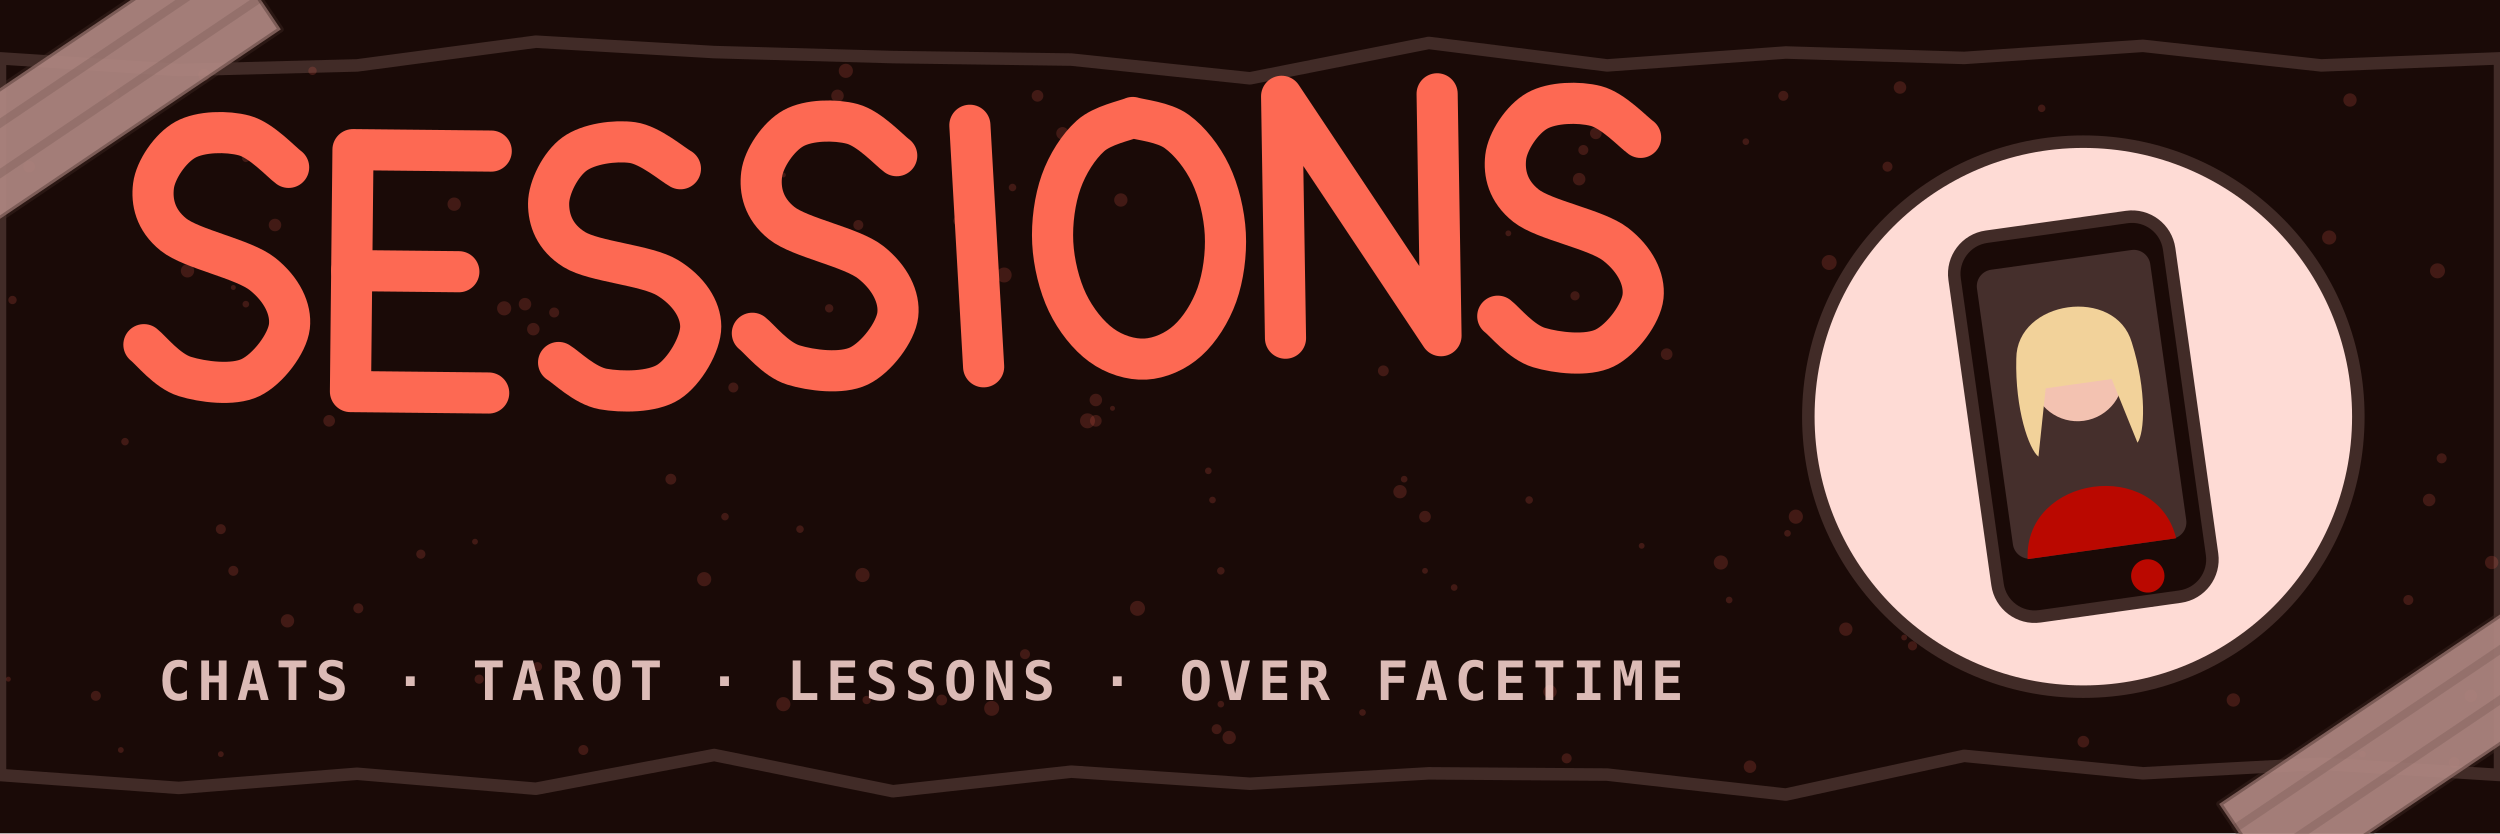
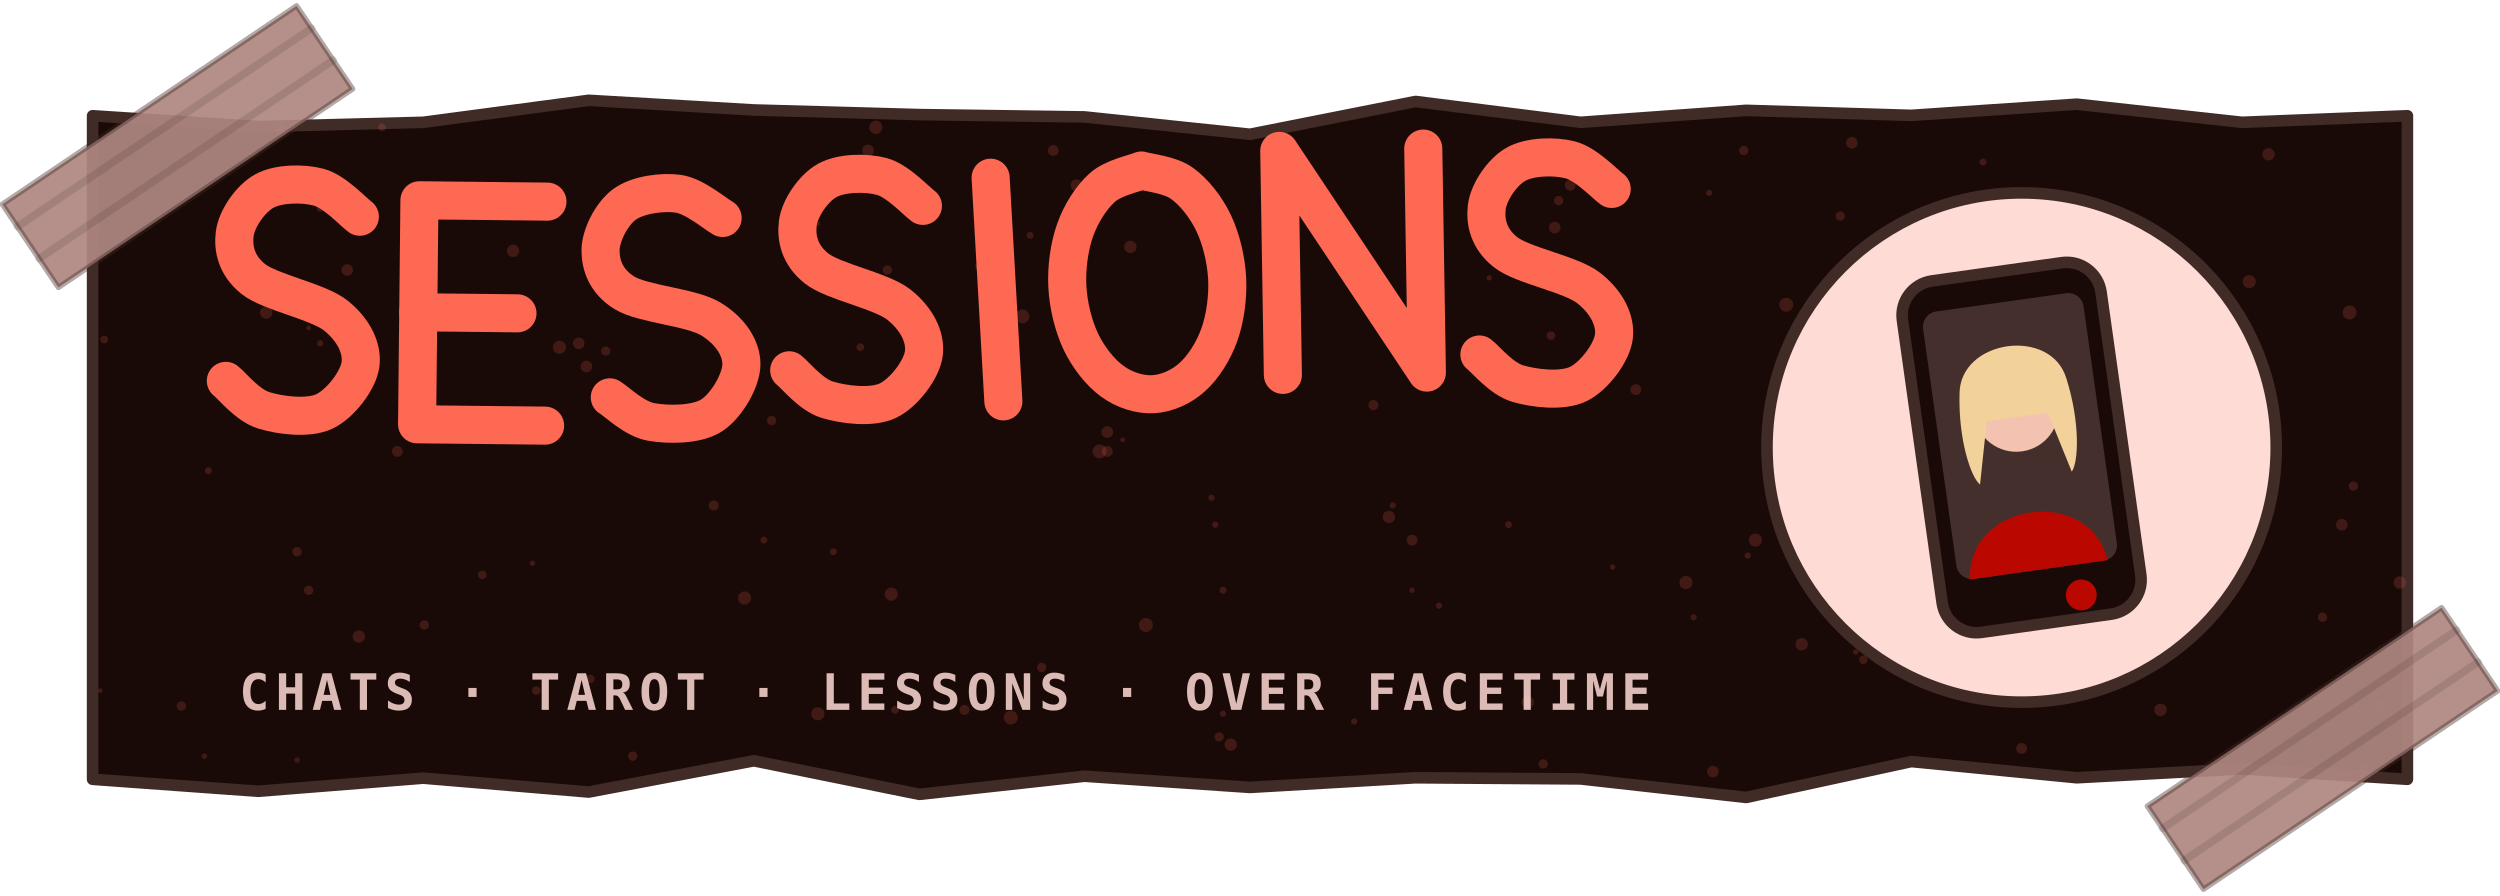
- <svg xmlns="http://www.w3.org/2000/svg" viewBox="0 0 600 200" width="600" height="200">
+ <svg xmlns="http://www.w3.org/2000/svg" viewBox="-24 -16 648 232" width="648" height="232">
  <defs>
    <pattern id="canvas" width="4" height="4" patternUnits="userSpaceOnUse">
      <path d="M0 0.5 H4 M0.5 0 V4" stroke="#412B27" stroke-opacity="0.12" stroke-width="0.8" />
    </pattern>
  </defs>
  <g stroke-linejoin="round" stroke-linecap="round">
-     <rect width="600" height="200" fill="#1A0A07" />
    <path d="M0.0 14.0 L42.9 16.8 L85.7 15.7 L128.6 10.0 L171.4 12.5 L214.3 13.7 L257.1 14.3 L300.0 18.8 L342.9 10.3 L385.7 15.7 L428.6 12.6 L471.4 13.9 L514.3 11.0 L557.1 15.7 L600.0 14.0 L600.0 186.0 L557.1 183.3 L514.3 185.6 L471.4 181.4 L428.6 190.7 L385.7 185.9 L342.9 185.6 L300.0 188.1 L257.1 185.2 L214.3 189.9 L171.4 181.2 L128.6 189.3 L85.7 185.7 L42.9 189.1 L0.0 186.0 Z" fill="#1A0A07" stroke="#412B27" stroke-width="3" />
    <g fill="#FD6953" fill-opacity="0.18">
      <circle cx="567" cy="181" r="0.8" />
      <circle cx="419" cy="34" r="0.8" />
      <circle cx="56" cy="69" r="0.6" />
      <circle cx="512" cy="65" r="1.5" />
      <circle cx="329" cy="49" r="1.0" />
      <circle cx="192" cy="127" r="0.9" />
      <circle cx="372" cy="166" r="1.6" />
      <circle cx="176" cy="93" r="1.2" />
      <circle cx="168" cy="71" r="1.8" />
      <circle cx="7" cy="40" r="1.4" />
      <circle cx="45" cy="65" r="1.6" />
      <circle cx="547" cy="78" r="0.8" />
      <circle cx="528" cy="122" r="1.2" />
      <circle cx="199" cy="74" r="1.0" />
      <circle cx="459" cy="96" r="0.8" />
      <circle cx="523" cy="143" r="1.6" />
      <circle cx="559" cy="57" r="1.7" />
      <circle cx="460" cy="86" r="1.0" />
      <circle cx="337" cy="115" r="0.8" />
      <circle cx="292" cy="175" r="1.2" />
      <circle cx="238" cy="170" r="1.8" />
      <circle cx="564" cy="24" r="1.6" />
      <circle cx="121" cy="74" r="1.7" />
      <circle cx="59" cy="38" r="0.9" />
      <circle cx="126" cy="73" r="1.5" />
      <circle cx="379" cy="43" r="1.5" />
      <circle cx="554" cy="115" r="0.8" />
      <circle cx="293" cy="137" r="0.9" />
      <circle cx="367" cy="120" r="0.9" />
      <circle cx="86" cy="146" r="1.2" />
      <circle cx="263" cy="96" r="1.5" />
      <circle cx="502" cy="84" r="1.5" />
      <circle cx="2" cy="163" r="0.6" />
      <circle cx="589" cy="183" r="1.3" />
      <circle cx="534" cy="130" r="0.7" />
      <circle cx="420" cy="184" r="1.5" />
      <circle cx="131" cy="87" r="1.6" />
      <circle cx="477" cy="52" r="1.6" />
      <circle cx="203" cy="17" r="1.7" />
      <circle cx="349" cy="141" r="0.8" />
      <circle cx="327" cy="171" r="0.8" />
      <circle cx="583" cy="120" r="1.5" />
      <circle cx="415" cy="144" r="0.8" />
      <circle cx="362" cy="56" r="0.7" />
      <circle cx="188" cy="169" r="1.7" />
      <circle cx="291" cy="120" r="0.8" />
      <circle cx="174" cy="124" r="0.9" />
      <circle cx="459" cy="155" r="1.1" />
      <circle cx="243" cy="45" r="0.9" />
      <circle cx="495" cy="60" r="0.7" />
      <circle cx="443" cy="151" r="1.6" />
      <circle cx="453" cy="40" r="1.2" />
      <circle cx="263" cy="101" r="1.4" />
      <circle cx="413" cy="135" r="1.7" />
      <circle cx="482" cy="146" r="1.1" />
      <circle cx="500" cy="178" r="1.4" />
      <circle cx="53" cy="127" r="1.2" />
      <circle cx="128" cy="79" r="1.5" />
      <circle cx="400" cy="85" r="1.4" />
      <circle cx="445" cy="91" r="1.7" />
      <circle cx="269" cy="48" r="1.6" />
      <circle cx="450" cy="136" r="1.6" />
      <circle cx="490" cy="26" r="0.9" />
      <circle cx="456" cy="21" r="1.5" />
      <circle cx="140" cy="180" r="1.2" />
      <circle cx="585" cy="65" r="1.8" />
      <circle cx="187" cy="29" r="1.2" />
      <circle cx="262" cy="76" r="0.8" />
      <circle cx="526" cy="51" r="1.1" />
      <circle cx="249" cy="23" r="1.4" />
      <circle cx="133" cy="75" r="1.2" />
      <circle cx="261" cy="101" r="1.8" />
      <circle cx="295" cy="177" r="1.6" />
      <circle cx="380" cy="36" r="1.2" />
      <circle cx="394" cy="131" r="0.7" />
      <circle cx="267" cy="98" r="0.6" />
      <circle cx="293" cy="169" r="0.8" />
      <circle cx="230" cy="53" r="1.2" />
      <circle cx="429" cy="128" r="0.8" />
      <circle cx="431" cy="124" r="1.7" />
      <circle cx="383" cy="32" r="1.4" />
      <circle cx="201" cy="23" r="1.5" />
      <circle cx="332" cy="89" r="1.3" />
      <circle cx="273" cy="146" r="1.8" />
      <circle cx="207" cy="138" r="1.7" />
      <circle cx="226" cy="168" r="1.3" />
      <circle cx="188" cy="42" r="0.6" />
      <circle cx="212" cy="76" r="1.4" />
      <circle cx="342" cy="124" r="1.4" />
      <circle cx="376" cy="182" r="1.2" />
      <circle cx="34" cy="47" r="0.9" />
      <circle cx="439" cy="63" r="1.8" />
      <circle cx="460" cy="153" r="1.1" />
      <circle cx="336" cy="118" r="1.6" />
      <circle cx="161" cy="115" r="1.3" />
      <circle cx="598" cy="135" r="1.6" />
      <circle cx="473" cy="78" r="1.5" />
      <circle cx="346" cy="78" r="1.2" />
      <circle cx="578" cy="144" r="1.2" />
      <circle cx="496" cy="68" r="0.8" />
      <circle cx="536" cy="168" r="1.6" />
      <circle cx="246" cy="157" r="1.2" />
      <circle cx="593" cy="167" r="1.5" />
      <circle cx="59" cy="73" r="0.8" />
      <circle cx="206" cy="54" r="1.2" />
      <circle cx="290" cy="113" r="0.8" />
      <circle cx="586" cy="110" r="1.2" />
      <circle cx="109" cy="49" r="1.6" />
      <circle cx="457" cy="153" r="0.7" />
      <circle cx="69" cy="149" r="1.6" />
      <circle cx="114" cy="130" r="0.7" />
      <circle cx="241" cy="66" r="1.8" />
      <circle cx="23" cy="167" r="1.2" />
      <circle cx="53" cy="181" r="0.7" />
      <circle cx="255" cy="32" r="1.5" />
      <circle cx="66" cy="54" r="1.5" />
      <circle cx="208" cy="168" r="1.0" />
      <circle cx="428" cy="23" r="1.2" />
      <circle cx="3" cy="72" r="1.0" />
      <circle cx="439" cy="92" r="1.4" />
      <circle cx="30" cy="106" r="0.9" />
      <circle cx="56" cy="137" r="1.2" />
      <circle cx="101" cy="133" r="1.1" />
      <circle cx="115" cy="163" r="1.1" />
      <circle cx="169" cy="139" r="1.7" />
      <circle cx="342" cy="137" r="0.7" />
      <circle cx="79" cy="101" r="1.4" />
      <circle cx="186" cy="57" r="0.9" />
      <circle cx="42" cy="93" r="1.4" />
      <circle cx="378" cy="71" r="1.1" />
      <circle cx="97" cy="65" r="1.2" />
      <circle cx="455" cy="137" r="1.7" />
      <circle cx="27" cy="23" r="1.5" />
      <circle cx="29" cy="180" r="0.7" />
      <circle cx="186" cy="51" r="1.2" />
      <circle cx="75" cy="17" r="1.0" />
      <circle cx="129" cy="160" r="1.1" />
      <circle cx="456" cy="109" r="1.6" />
      <circle cx="49" cy="18" r="1.4" />
      <circle cx="548" cy="73" r="1.0" />
    </g>
    <g transform="translate(34 36) rotate(-2) scale(4.1475)" fill="none" stroke="#FD6953" stroke-width="2.38" stroke-linecap="round" stroke-linejoin="round">
      <g transform="translate(0.00 -0.71) rotate(2.97 4.25 7)">
        <path d="M8.20 1.80 C7.77 1.50 6.60 0.25 5.60 0.00 C4.60 -0.25 3.07 -0.20 2.20 0.30 C1.33 0.80 0.50 2.08 0.40 3.00 C0.30 3.92 0.53 4.97 1.60 5.80 C2.67 6.63 5.67 7.13 6.80 8.00 C7.93 8.87 8.50 10.00 8.40 11.00 C8.30 12.00 7.20 13.50 6.20 14.00 C5.20 14.50 3.43 14.30 2.40 14.00 C1.37 13.70 0.40 12.50 0.00 12.20" />
      </g>
      <g transform="translate(11.90 0.58) rotate(2.60 4.0 7)">
        <path d="M8.00 0.00 L0.00 0.00 L0.00 14.00 L8.00 14.00" />
        <path d="M0.00 7.00 L6.20 7.00" />
      </g>
      <g transform="translate(23.30 0.64) rotate(-4.09 4.25 7)">
        <path d="M8.20 1.80 C7.77 1.50 6.60 0.25 5.60 0.00 C4.60 -0.25 3.07 -0.20 2.20 0.30 C1.33 0.80 0.50 2.08 0.40 3.00 C0.30 3.92 0.53 4.97 1.60 5.80 C2.67 6.63 5.67 7.13 6.80 8.00 C7.93 8.87 8.50 10.00 8.40 11.00 C8.30 12.00 7.20 13.50 6.20 14.00 C5.20 14.50 3.43 14.30 2.40 14.00 C1.37 13.70 0.40 12.50 0.00 12.20" />
      </g>
      <g transform="translate(35.20 -0.15) rotate(2.86 4.25 7)">
        <path d="M8.20 1.80 C7.77 1.50 6.60 0.25 5.60 0.00 C4.60 -0.25 3.07 -0.20 2.20 0.30 C1.33 0.80 0.50 2.08 0.40 3.00 C0.30 3.92 0.53 4.97 1.60 5.80 C2.67 6.63 5.67 7.13 6.80 8.00 C7.93 8.87 8.50 10.00 8.40 11.00 C8.30 12.00 7.20 13.50 6.20 14.00 C5.20 14.50 3.43 14.30 2.40 14.00 C1.37 13.70 0.40 12.50 0.00 12.20" />
      </g>
      <g transform="translate(47.10 0.24) rotate(-1.26 1.0 7)">
        <path d="M1.00 0.00 L1.00 14.00" />
      </g>
      <g transform="translate(52.50 0.12) rotate(-0.99 5.0 7)">
        <path d="M5.00 0.00 C5.42 0.16 6.78 0.35 7.50 0.94 C8.22 1.52 8.91 2.49 9.33 3.50 C9.75 4.51 10.00 5.83 10.00 7.00 C10.00 8.17 9.75 9.49 9.33 10.50 C8.91 11.51 8.22 12.48 7.50 13.06 C6.78 13.65 5.83 14.00 5.00 14.00 C4.17 14.00 3.22 13.65 2.50 13.06 C1.78 12.48 1.09 11.51 0.67 10.50 C0.25 9.49 0.00 8.17 0.00 7.00 C0.00 5.83 0.25 4.51 0.67 3.50 C1.09 2.49 1.78 1.52 2.50 0.94 C3.22 0.35 4.58 0.16 5.00 0.00" />
      </g>
      <g transform="translate(65.90 -0.72) rotate(1.08 4.5 7)">
        <path d="M0.00 14.00 L0.00 0.00 L9.00 14.00 L9.00 0.00" />
      </g>
      <g transform="translate(78.30 0.33) rotate(2.37 4.25 7)">
        <path d="M8.20 1.80 C7.77 1.50 6.60 0.25 5.60 0.00 C4.60 -0.25 3.07 -0.20 2.20 0.30 C1.33 0.80 0.50 2.08 0.40 3.00 C0.30 3.92 0.53 4.97 1.60 5.80 C2.67 6.63 5.67 7.13 6.80 8.00 C7.93 8.87 8.50 10.00 8.40 11.00 C8.30 12.00 7.20 13.50 6.20 14.00 C5.20 14.50 3.43 14.30 2.40 14.00 C1.37 13.70 0.40 12.50 0.00 12.20" />
      </g>
    </g>
    <text x="38" y="168" font-family="ui-monospace, Menlo, monospace" font-size="13" font-weight="700" letter-spacing="1.6" fill="#FEDBD5" fill-opacity="0.85">CHATS · TAROT · LESSONS · OVER FACETIME</text>
    <circle cx="500" cy="100" r="66" fill="#FEDBD5" stroke="#412B27" stroke-width="3" />
    <g transform="rotate(-8 500 100)">
      <rect x="474" y="54" width="52" height="92" rx="9" fill="#1A0A07" stroke="#412B27" stroke-width="3" />
      <rect x="479" y="62" width="42" height="70" rx="4" fill="#452F2C" />
      <circle cx="500" cy="90" r="11" fill="#F3C2B1" />
      <path d="M486 84 C488 70 512 70 514 84 C516 96 514 106 512 108 L508 92 L492 92 L488 108 C486 106 484 96 486 84 Z" fill="#F2D29A" />
      <path d="M482 132 C484 112 516 112 518 132 Z" fill="#BA0800" />
      <circle cx="510" cy="140" r="4" fill="#BA0800" />
    </g>
    <g transform="translate(22 22) rotate(-34)">
      <rect x="-46" y="-13" width="92" height="26" fill="#AF8781" fill-opacity="0.92" stroke="#412B27" stroke-opacity="0.4" stroke-width="1.4" />
      <path d="M-46 -6 H46 M-46 4 H46" stroke="#412B27" stroke-opacity="0.15" stroke-width="2" />
    </g>
    <g transform="translate(578 178) rotate(-34)">
      <rect x="-46" y="-13" width="92" height="26" fill="#AF8781" fill-opacity="0.92" stroke="#412B27" stroke-opacity="0.4" stroke-width="1.4" />
      <path d="M-46 -6 H46 M-46 4 H46" stroke="#412B27" stroke-opacity="0.15" stroke-width="2" />
    </g>
  </g>
</svg>
